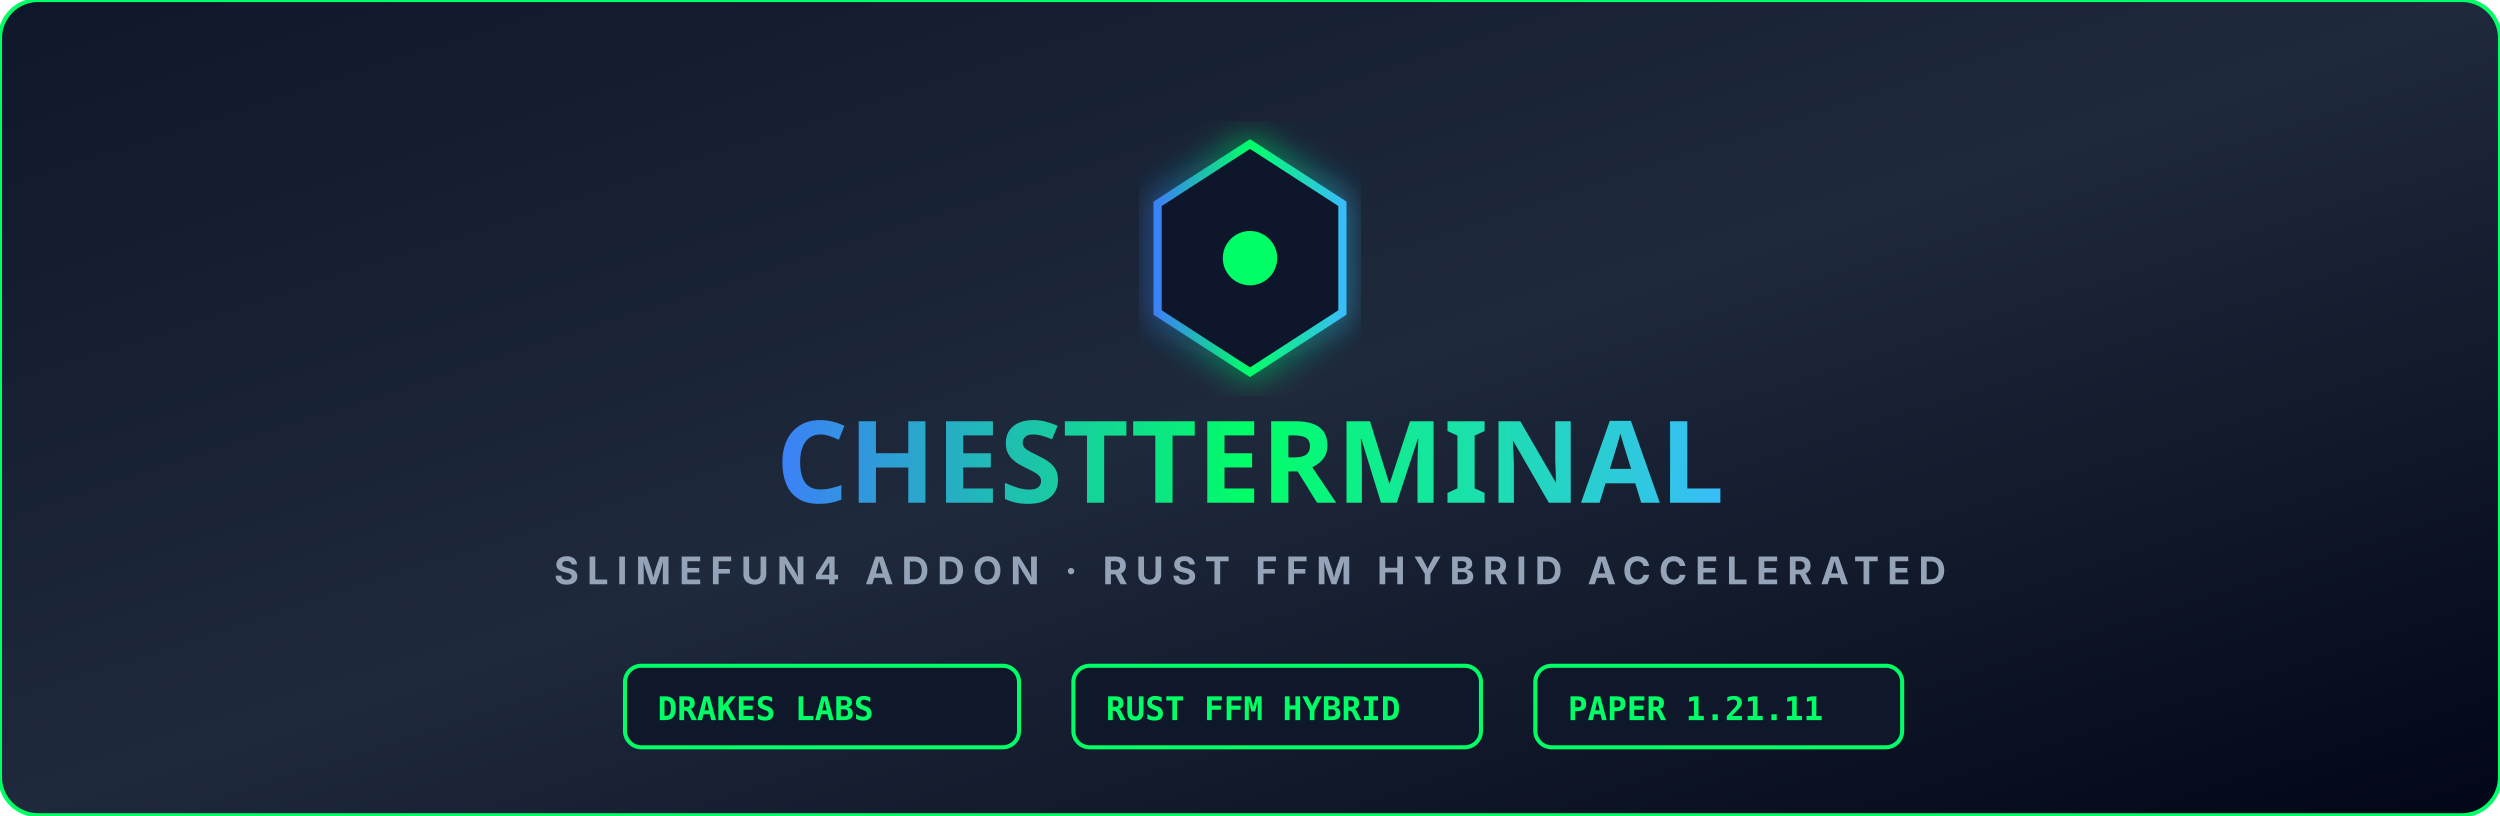
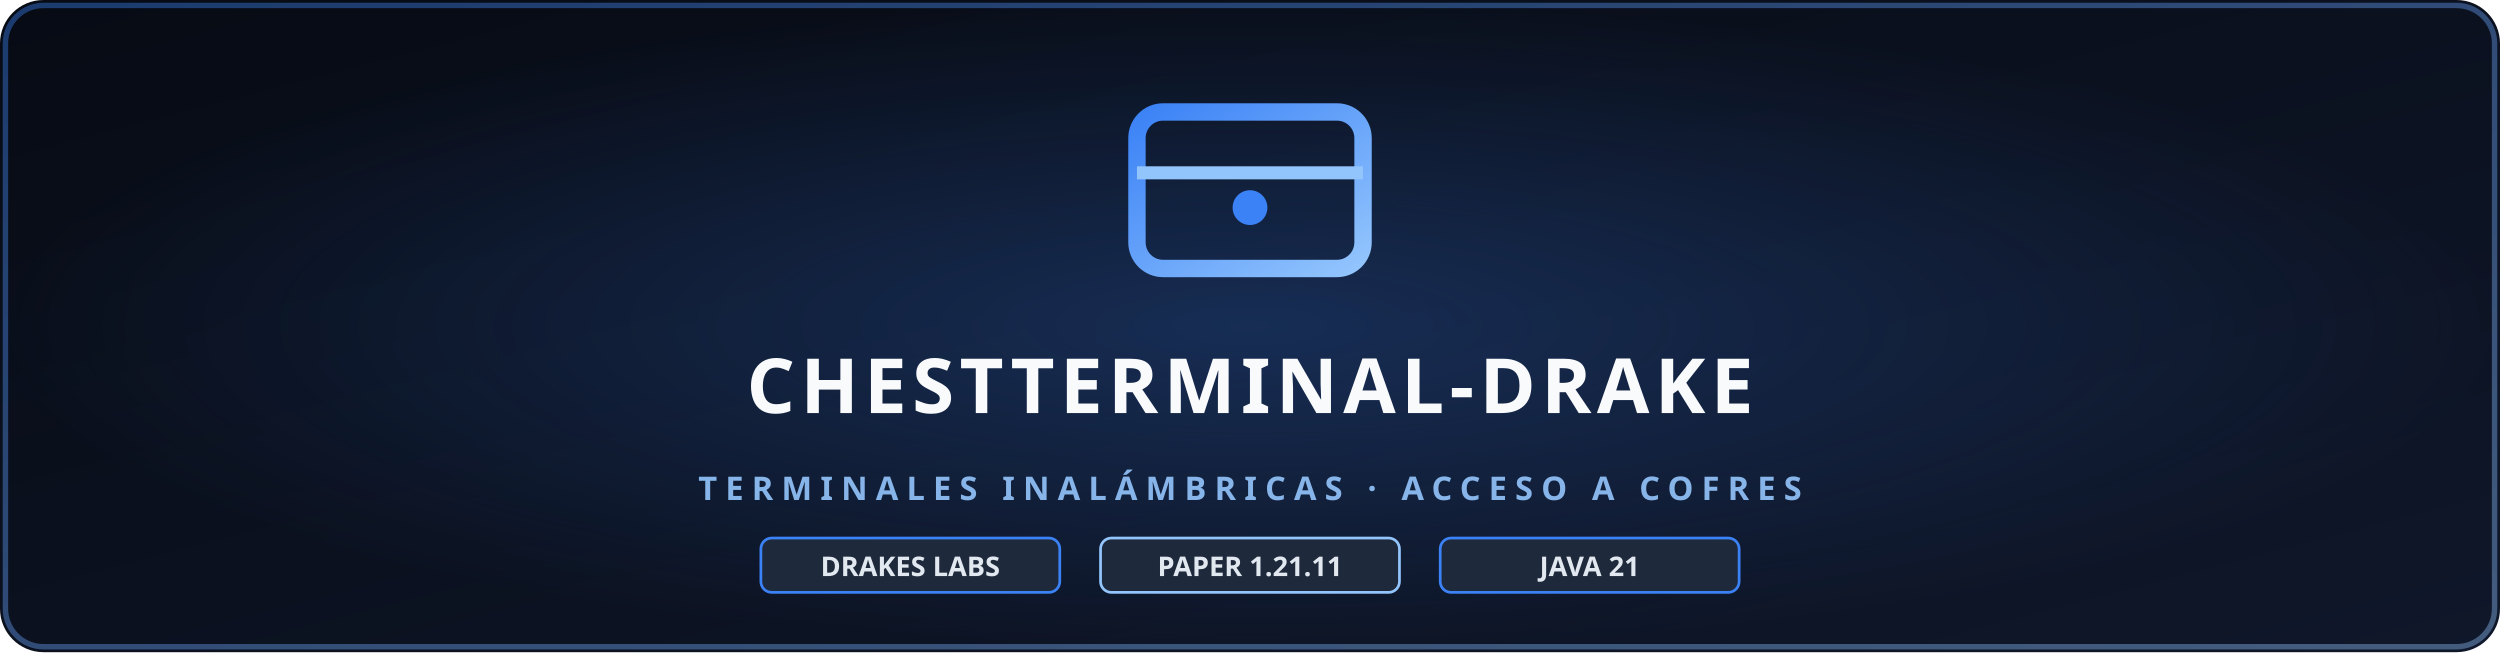
- <svg xmlns="http://www.w3.org/2000/svg" viewBox="0 0 920 300" width="920" height="300">
+ <svg xmlns="http://www.w3.org/2000/svg" viewBox="0 0 920 240" width="920" height="240" role="img" aria-label="ChestTerminal-drake Banner">
  <defs>
-     <linearGradient id="bgG" x1="0%" y1="0%" x2="100%" y2="100%">
-       <stop offset="0%" stop-color="#0F172A" />
-       <stop offset="50%" stop-color="#1E293B" />
-       <stop offset="100%" stop-color="#020617" />
+     <linearGradient id="bFondo" x1="0" y1="0" x2="1" y2="1">
+       <stop offset="0%" stop-color="#070B14" />
+       <stop offset="100%" stop-color="#0F172A" />
    </linearGradient>
-     <linearGradient id="colorG" x1="0%" y1="0%" x2="100%" y2="0%">
+     <linearGradient id="acG" x1="0" y1="0" x2="1" y2="1">
      <stop offset="0%" stop-color="#3B82F6" />
-       <stop offset="50%" stop-color="#00FF66" />
-       <stop offset="100%" stop-color="#38BDF8" />
+       <stop offset="100%" stop-color="#93C5FD" />
    </linearGradient>
-     <filter id="glowF">
-       <feGaussianBlur stdDeviation="6" result="blur" />
-       <feMerge>
-         <feMergeNode in="blur" />
-         <feMergeNode in="SourceGraphic" />
-       </feMerge>
-     </filter>
+     <radialGradient id="bHalo" cx="50%" cy="50%" r="50%">
+       <stop offset="0%" stop-color="#3B82F6" stop-opacity="0.25" />
+       <stop offset="100%" stop-color="#3B82F6" stop-opacity="0" />
+     </radialGradient>
  </defs>
-   <style>
-     @keyframes pulseA {
-       0%, 100% { opacity: 0.85; filter: drop-shadow(0 0 15px rgba(0, 255, 102, 0.7)); }
-       50% { opacity: 1; filter: drop-shadow(0 0 30px rgba(56, 189, 248, 1)); }
-     }
-     .bg-a { fill: url(#bgG); }
-     .title-a { font-family: 'Outfit', 'Segoe UI', sans-serif; font-weight: 900; font-size: 42px; fill: url(#colorG); animation: pulseA 3.5s infinite ease-in-out; }
-     .sub-a { font-family: 'Inter', 'Segoe UI', sans-serif; font-weight: 700; font-size: 14px; fill: #94A3B8; letter-spacing: 3px; }
-     .badge-a { fill: #0F172A; stroke: #00FF66; stroke-width: 1.5; rx: 6px; }
-     .btext-a { font-family: 'JetBrains Mono', monospace; font-size: 12px; font-weight: 700; fill: #00FF66; }
-   </style>
-   <rect class="bg-a" width="920" height="300" rx="14" stroke="#00FF66" stroke-width="1.5" />
-   <g transform="translate(460, 95)">
-     <polygon points="0,-42 34,-20 34,20 0,42 -34,20 -34,-20" fill="#0F172A" stroke="url(#colorG)" stroke-width="3" filter="url(#glowF)" />
-     <circle cx="0" cy="0" r="10" fill="#00FF66" />
+   <rect width="920" height="240" rx="16" fill="url(#bFondo)" />
+   <rect width="920" height="240" rx="16" fill="url(#bHalo)" />
+   <rect x="2" y="2" width="916" height="236" rx="14" fill="none" stroke="url(#acG)" stroke-width="2" opacity="0.4" />
+   <g transform="translate(460,70) scale(1.6)">
+     <rect x="-26" y="-18" width="52" height="36" rx="6" fill="none" stroke="url(#acG)" stroke-width="4" />
+     <line x1="-26" y1="-4" x2="26" y2="-4" stroke="#93C5FD" stroke-width="3" />
+     <circle cx="0" cy="4" r="4" fill="#3B82F6" />
  </g>
-   <text x="460" y="185" text-anchor="middle" class="title-a">CHESTTERMINAL</text>
-   <text x="460" y="215" text-anchor="middle" class="sub-a">SLIMEFUN4 ADDON · RUST FFM HYBRID ACCELERATED</text>
-   <g transform="translate(230, 245)">
-     <rect x="0" y="0" width="145" height="30" class="badge-a" />
-     <text x="12" y="20" class="btext-a">DRAKES LABS</text>
-     <rect x="165" y="0" width="150" height="30" class="badge-a" stroke="#FF4500" />
-     <text x="177" y="20" class="btext-a" fill="#FF7300">RUST FFM HYBRID</text>
-     <rect x="335" y="0" width="135" height="30" class="badge-a" stroke="#38BDF8" />
-     <text x="347" y="20" class="btext-a" fill="#38BDF8">PAPER 1.21.11</text>
+   <text x="460" y="152" text-anchor="middle" font-family="'Segoe UI', system-ui, -apple-system, sans-serif" font-weight="900" font-size="28" fill="#F8FAFC" letter-spacing="2">
+     CHESTTERMINAL-DRAKE
+   </text>
+   <text x="460" y="184" text-anchor="middle" font-family="'Segoe UI', system-ui, -apple-system, sans-serif" font-weight="700" font-size="12" fill="#93C5FD" letter-spacing="3" opacity="0.9">
+     TERMINALES INALÁMBRICAS · ACCESO A COFRES
+   </text>
+   <g transform="translate(460, 210)">
+     <rect x="-180" y="-12" width="110" height="20" rx="4" fill="#1E293B" stroke="#3B82F6" stroke-width="1" />
+     <text x="-125" y="2" text-anchor="middle" font-family="sans-serif" font-size="10" font-weight="700" fill="#E2E8F0">DRAKES LABS</text>
+     <rect x="-55" y="-12" width="110" height="20" rx="4" fill="#1E293B" stroke="#93C5FD" stroke-width="1" />
+     <text x="0" y="2" text-anchor="middle" font-family="sans-serif" font-size="10" font-weight="700" fill="#E2E8F0">PAPER 1.21.11</text>
+     <rect x="70" y="-12" width="110" height="20" rx="4" fill="#1E293B" stroke="#3B82F6" stroke-width="1" />
+     <text x="125" y="2" text-anchor="middle" font-family="sans-serif" font-size="10" font-weight="700" fill="#E2E8F0">JAVA 21</text>
  </g>
</svg>
